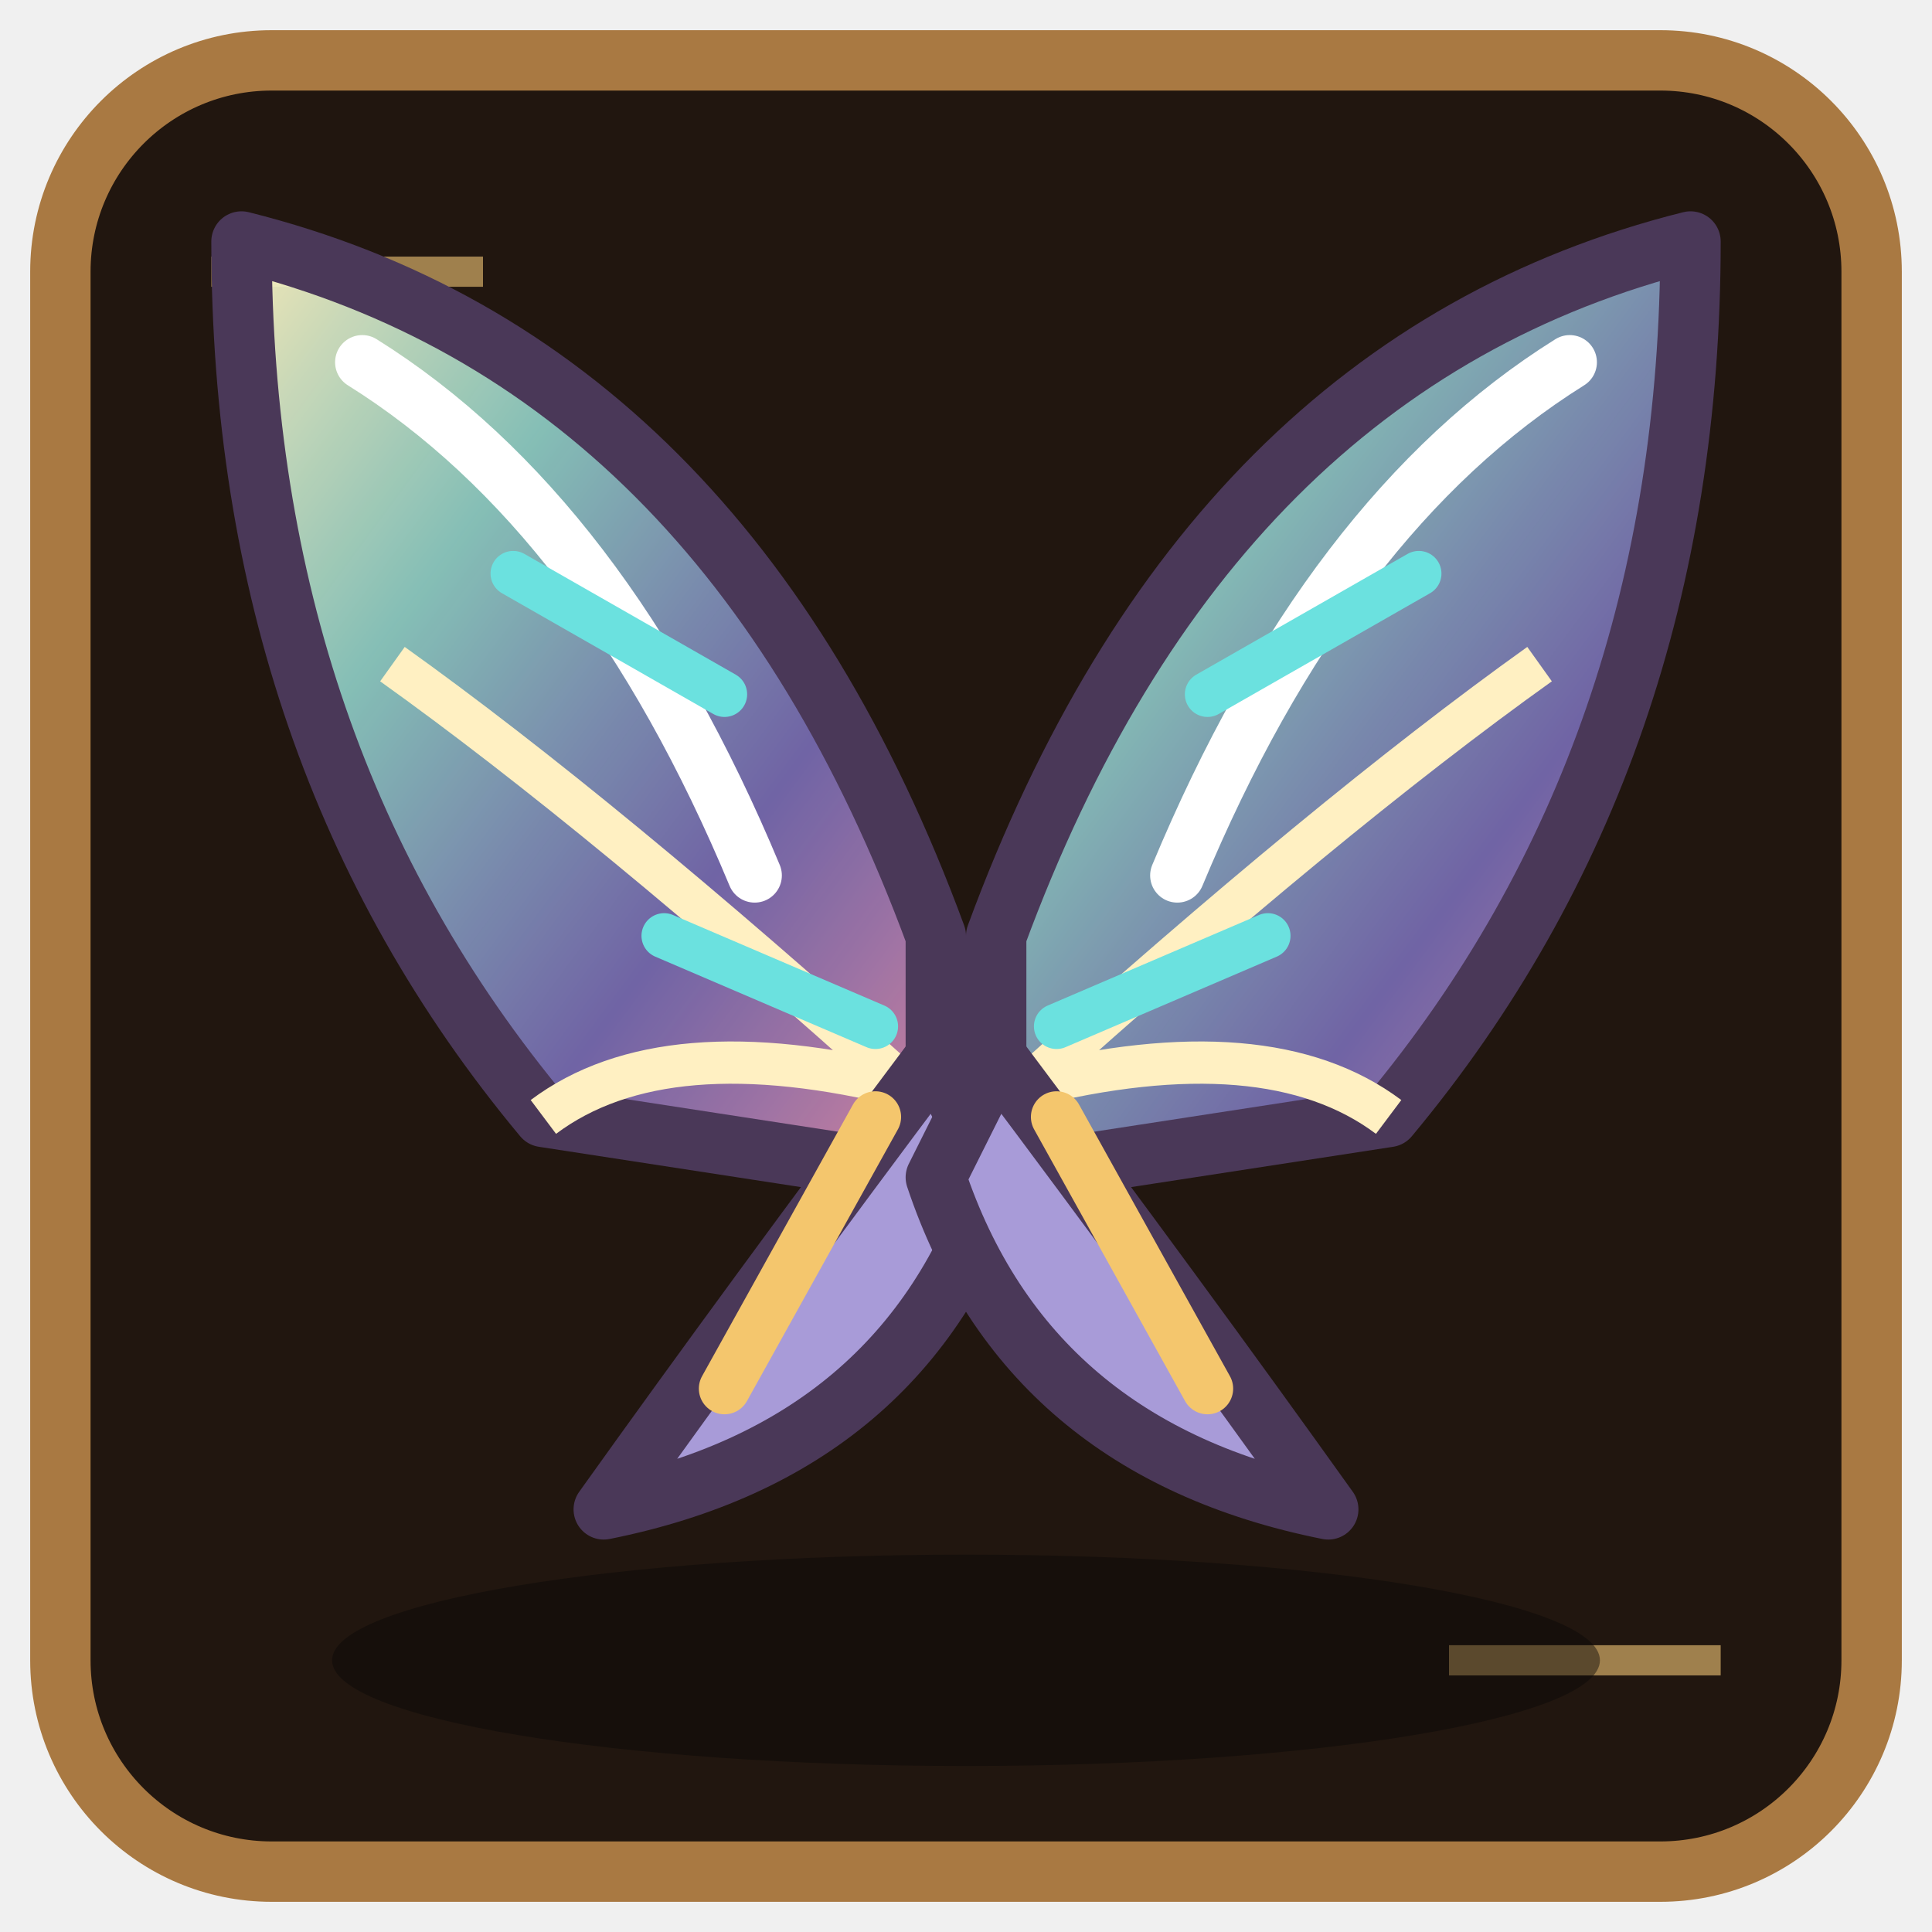
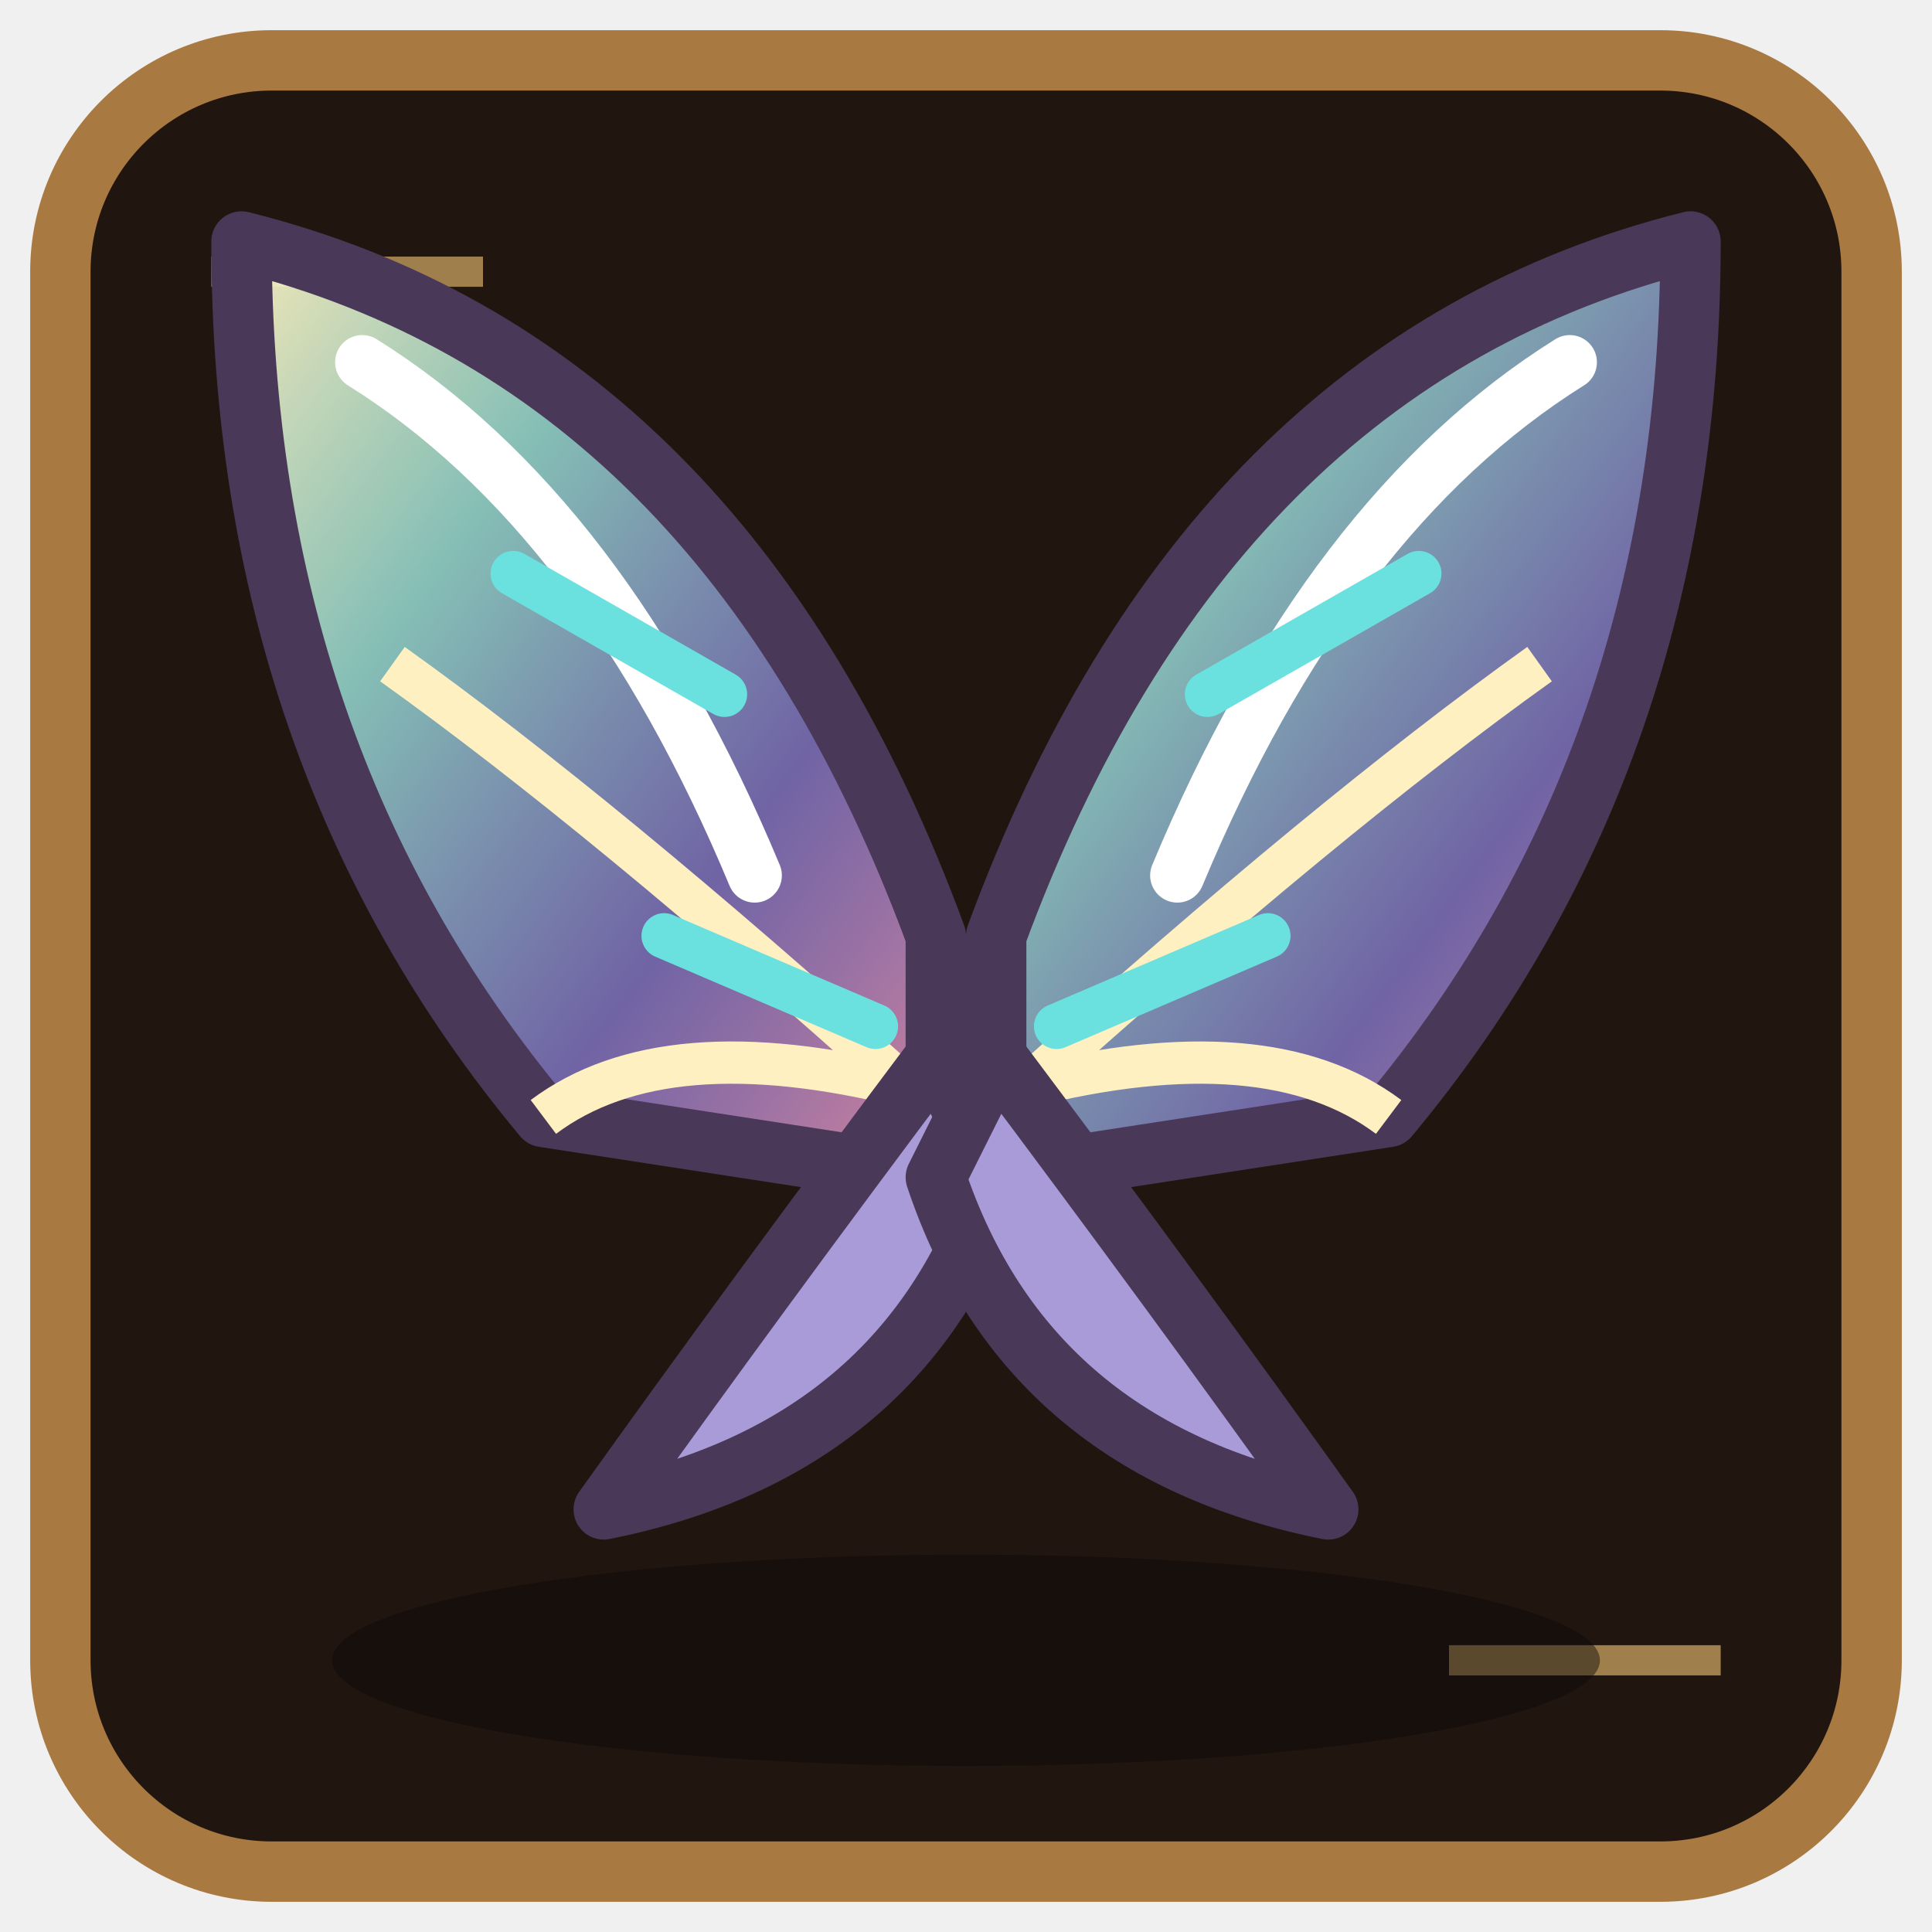
<svg xmlns="http://www.w3.org/2000/svg" viewBox="0 0 64 64" role="img" aria-label="Giant Mosquito Wings — Rare">
  <rect x="2" y="2" width="60" height="60" rx="7" fill="#21160f" stroke="#a97942" stroke-width="2" />
  <path d="M7 9h9M48 55h9" stroke="#e2b86e" stroke-width="1" opacity=".65" />
  <defs>
    <linearGradient id="wingRare" x1="0" y1="0" x2="1" y2="1">
      <stop stop-color="#fff2c0" stop-opacity=".95" />
      <stop offset=".32" stop-color="#9de8df" stop-opacity=".8" />
      <stop offset=".68" stop-color="#8f82df" stop-opacity=".72" />
      <stop offset="1" stop-color="#e58da9" stop-opacity=".92" />
    </linearGradient>
  </defs>
  <ellipse cx="32" cy="55" rx="21" ry="3.5" fill="#080706" opacity=".45" />
  <g stroke="#4a3858" stroke-width="2" stroke-linejoin="round">
    <path d="M31 31Q24 12 8 8Q8 25 18 37L31 39Z" fill="url(#wingRare)" />
    <path d="M33 31Q40 12 56 8Q56 25 46 37L33 39Z" fill="url(#wingRare)" />
    <path d="M30 36Q20 27 13 22M30 36Q22 34 18 37M34 36Q44 27 51 22M34 36Q42 34 46 37" fill="none" stroke="#fff0c2" stroke-width="1.4" />
    <path d="M31 35Q25 43 20 50Q30 48 33 39Z" fill="#a89bd8" />
    <path d="M33 35Q39 43 44 50Q34 48 31 39Z" fill="#a89bd8" />
  </g>
  <path d="M12 12Q20 17 25 29M52 12Q44 17 39 29" fill="none" stroke="#fff" stroke-width="1.8" stroke-linecap="round" />
  <path d="M17 19l7 4m23-4-7 4M22 31l7 3m13-3-7 3" stroke="#6be1df" stroke-width="1.5" stroke-linecap="round" />
-   <path d="M29 37l-5 9m11-9 5 9" stroke="#f4c66d" stroke-width="1.7" stroke-linecap="round" />
</svg>
